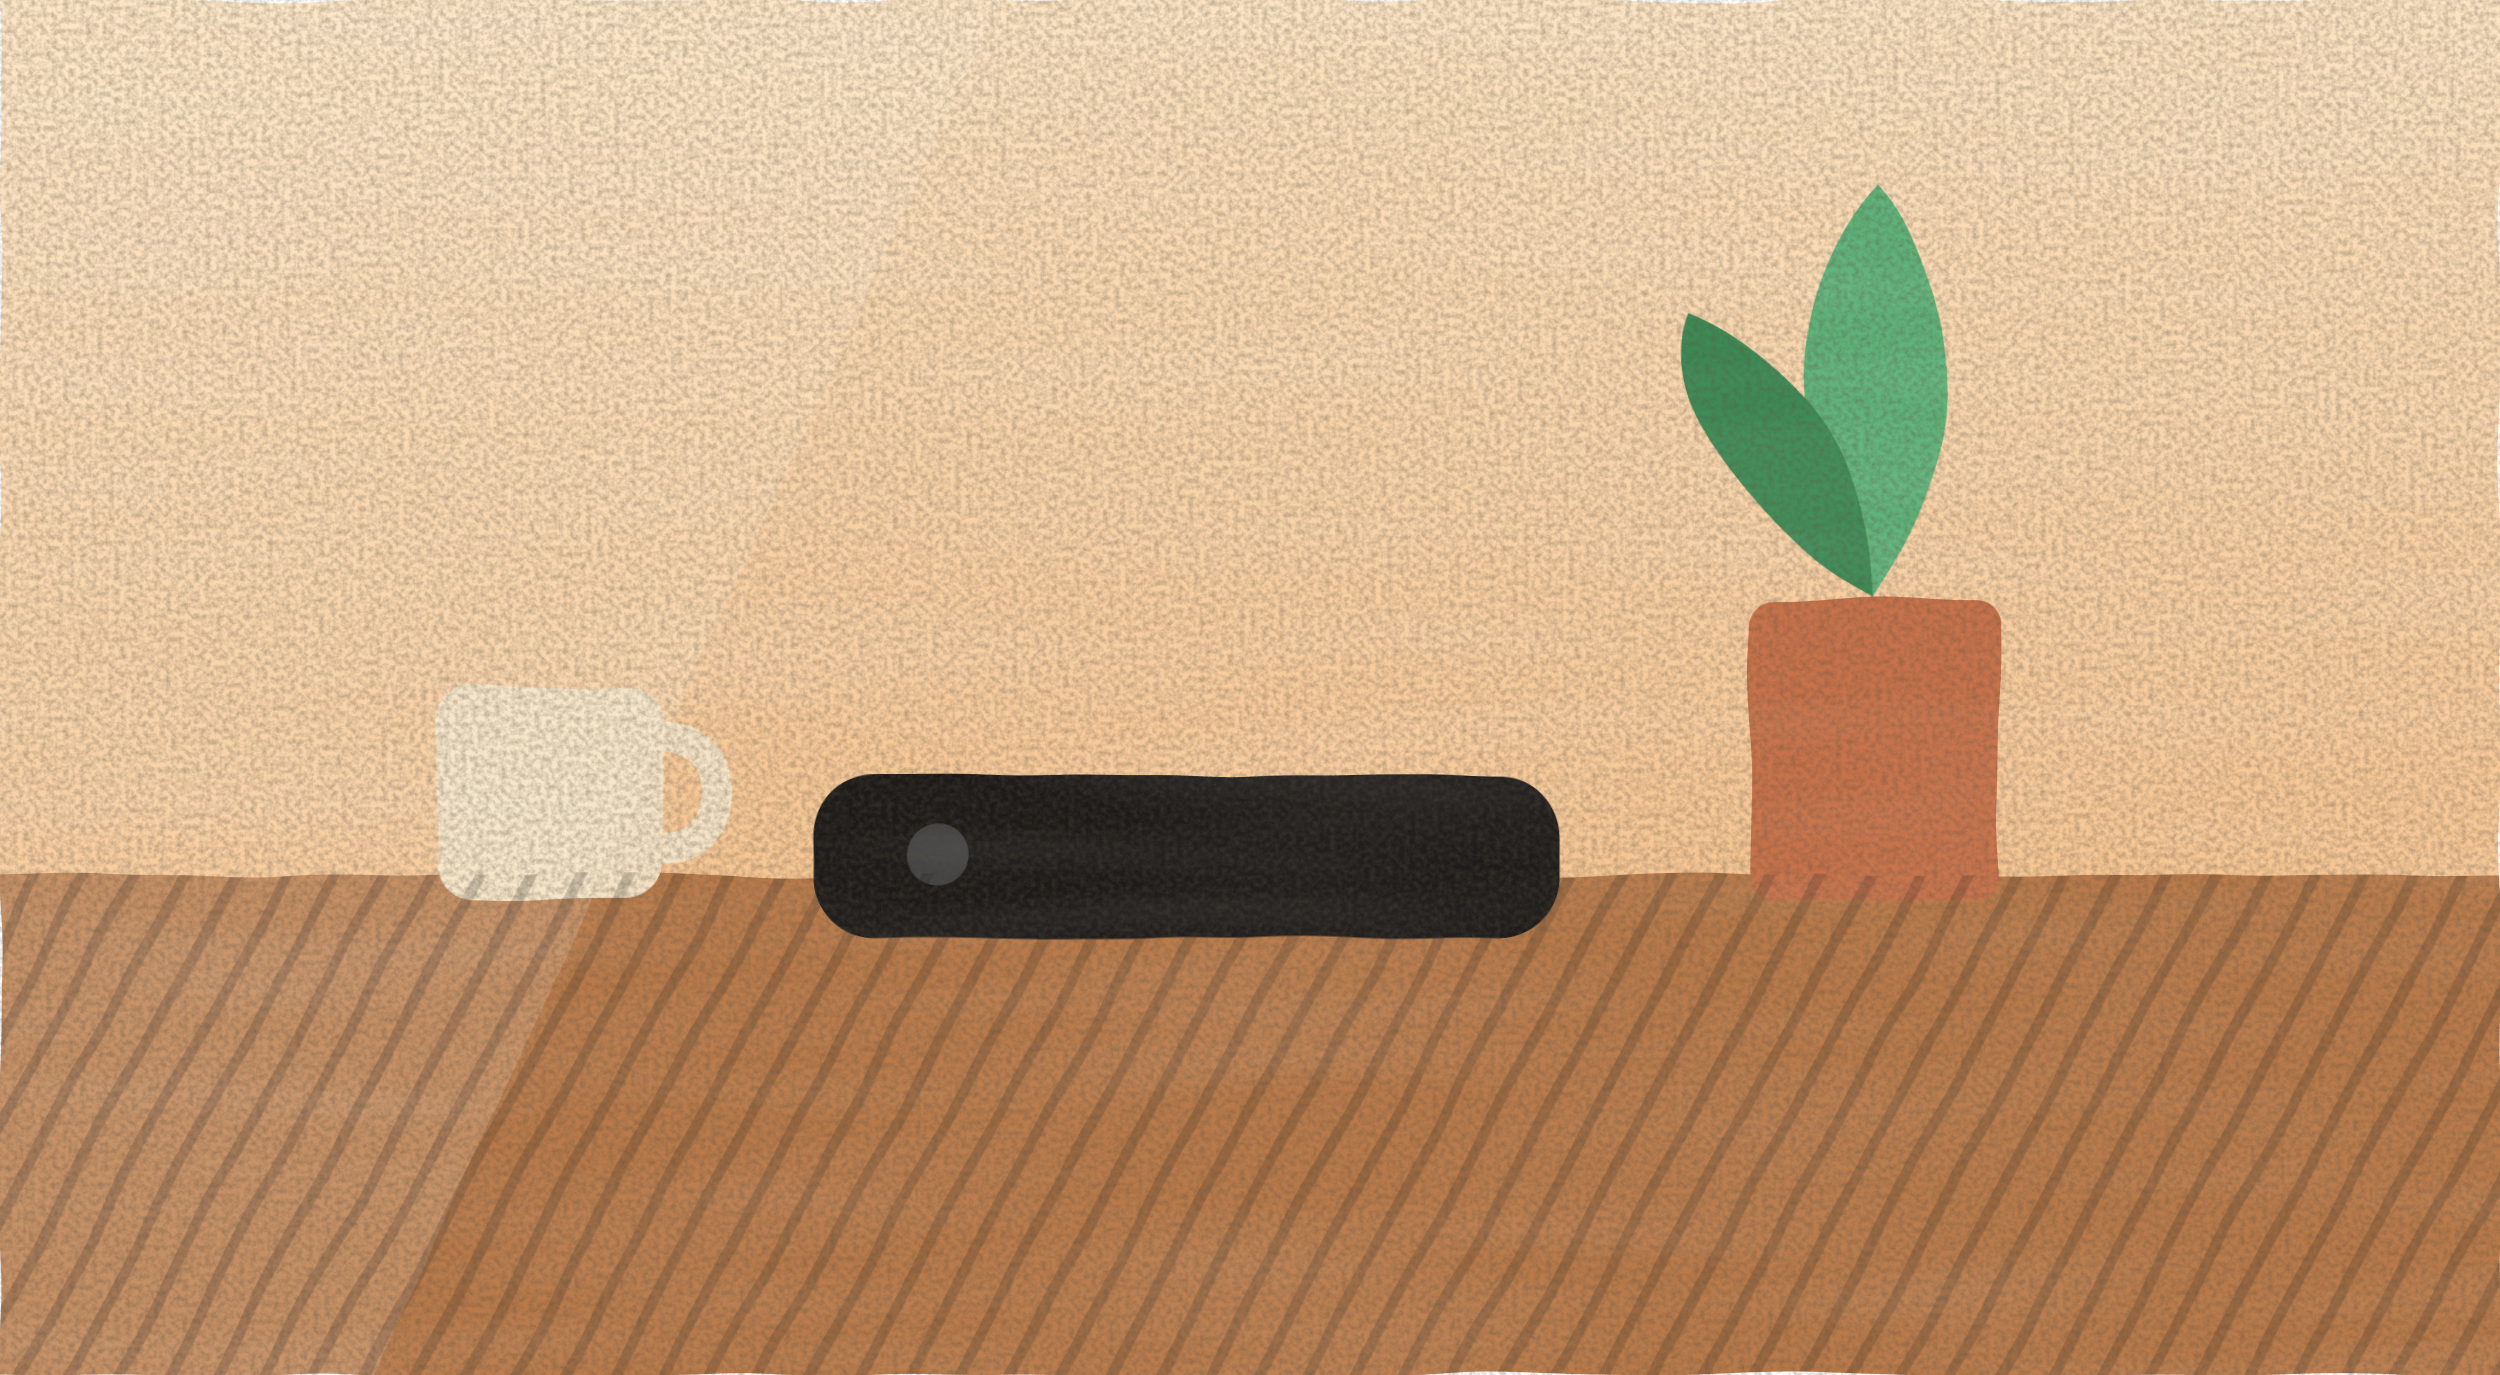
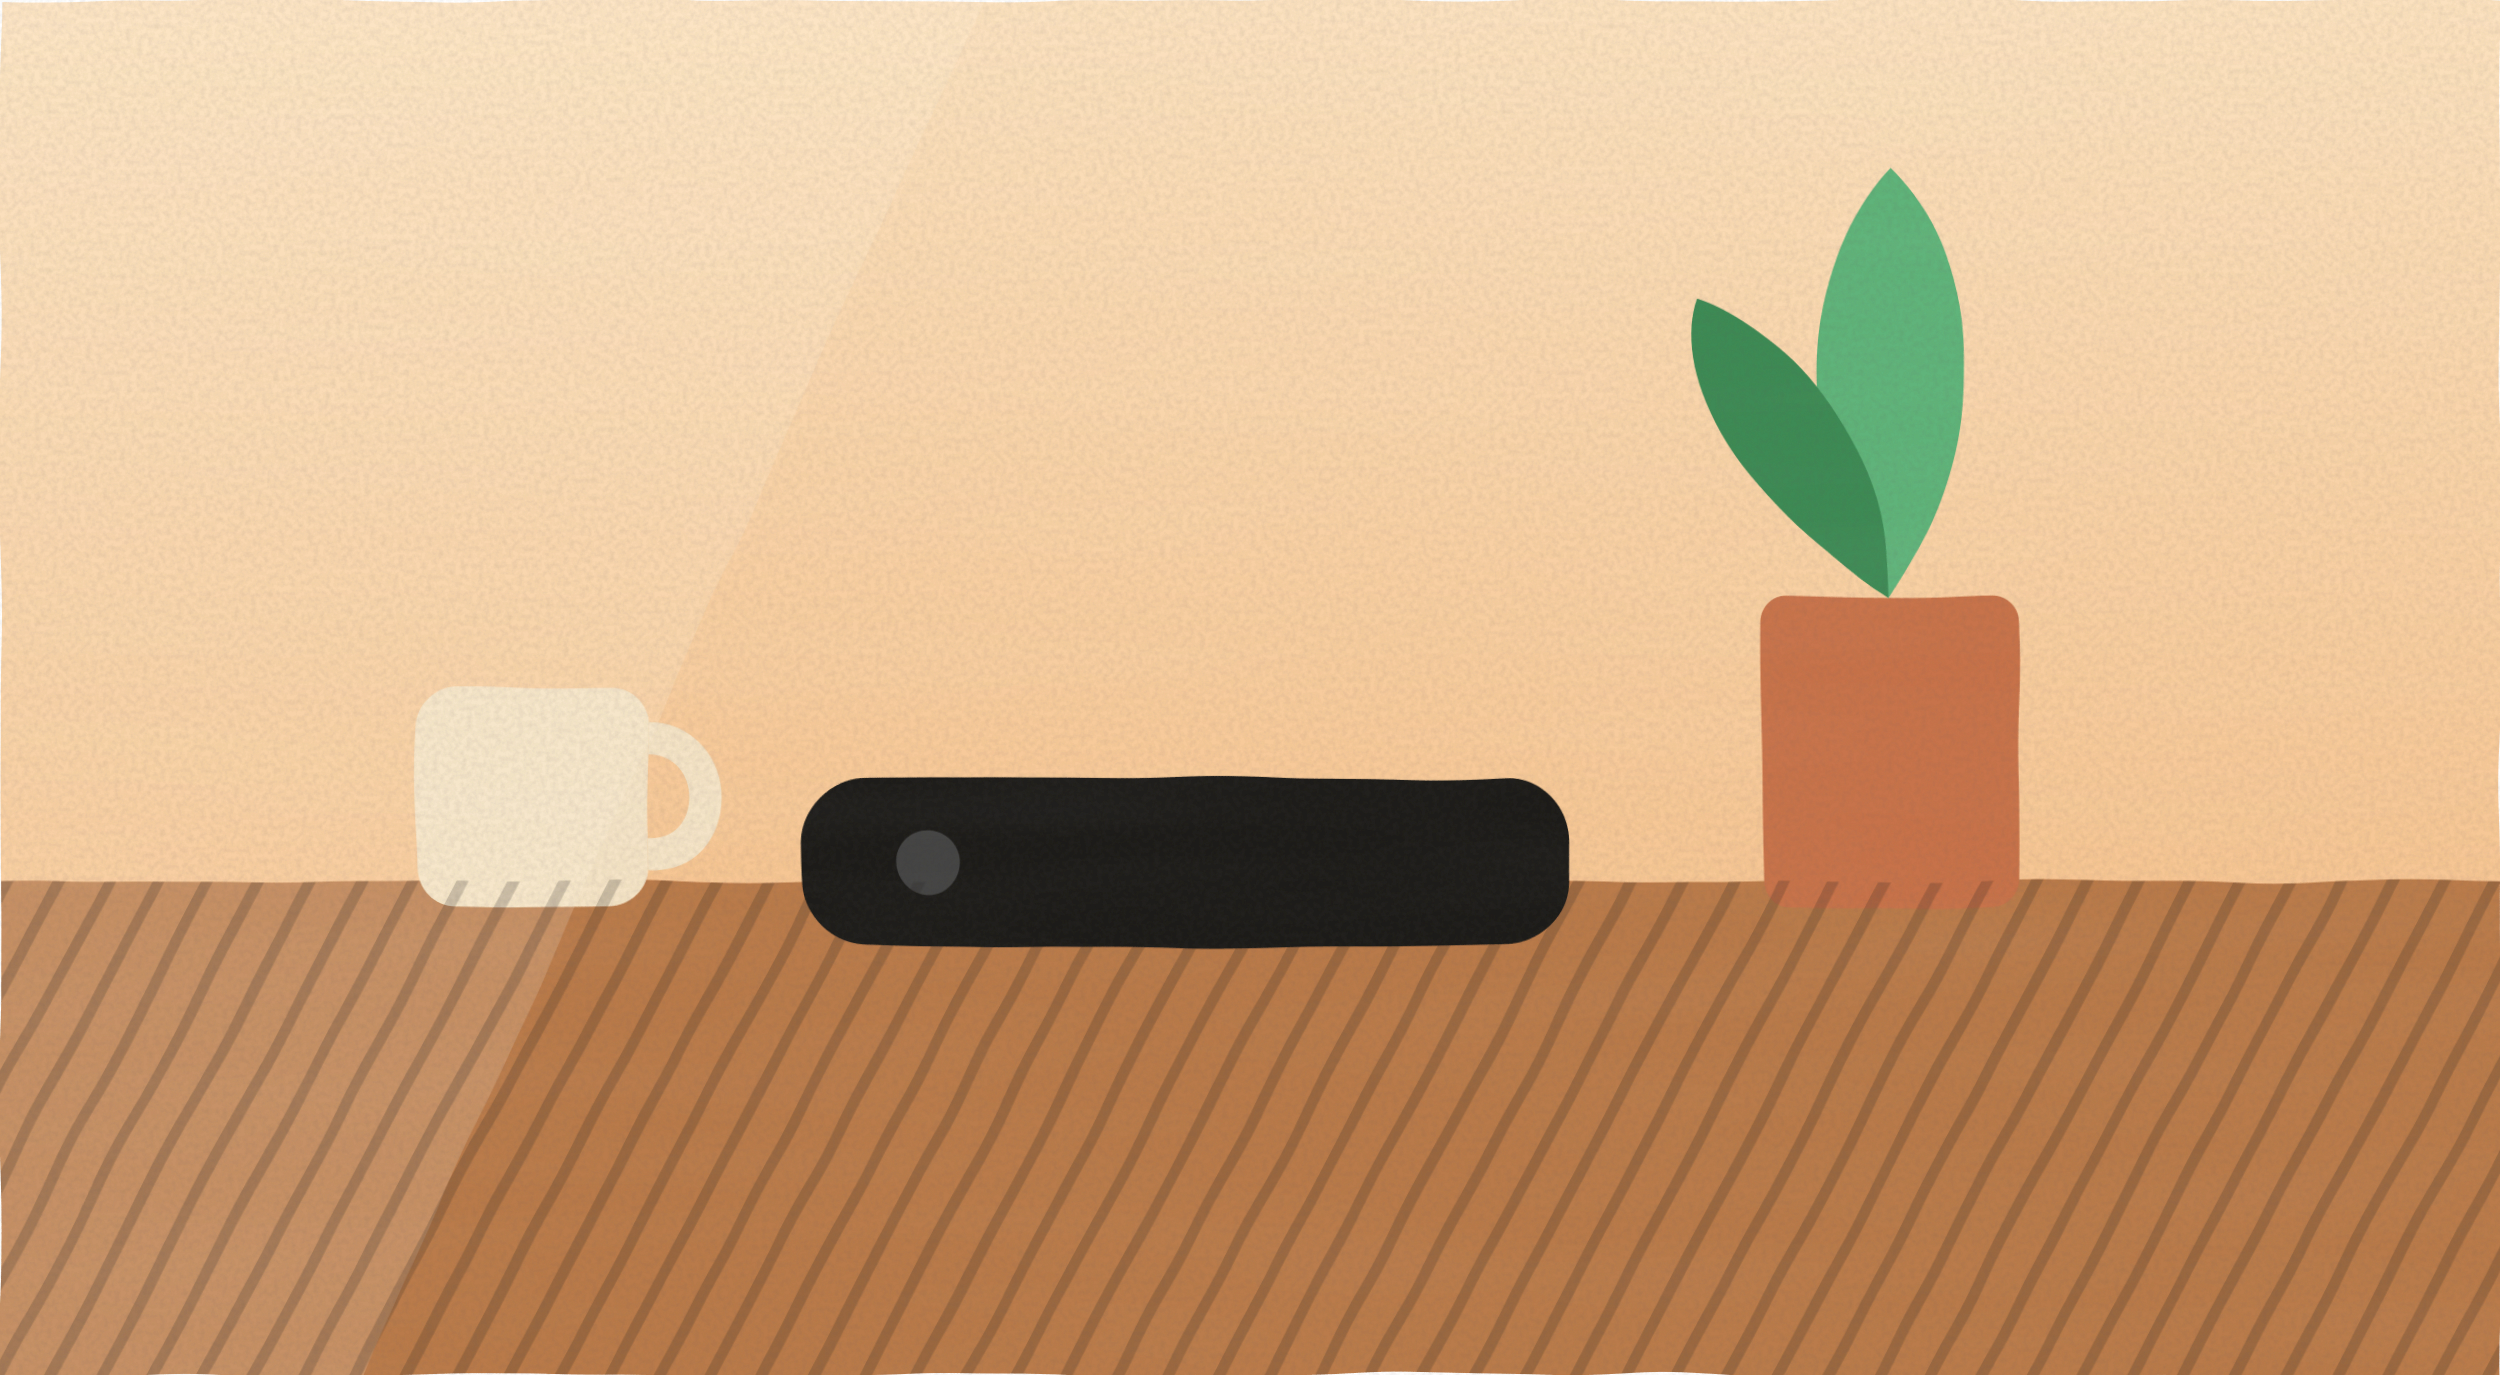
<svg xmlns="http://www.w3.org/2000/svg" viewBox="0 0 400 220" preserveAspectRatio="xMidYMid slice">
  <defs>
    <filter id="gP2portada" x="-5%" y="-5%" width="110%" height="110%">
-       <feTurbulence type="fractalNoise" baseFrequency=".035" numOctaves="2" seed="49" result="n" />
-       <feDisplacementMap in="SourceGraphic" in2="n" scale="2.2" xChannelSelector="R" yChannelSelector="G" />
+       <feTurbulence type="fractalNoise" baseFrequency=".035" numOctaves="2" seed="61" result="n" />
+       <feDisplacementMap in="SourceGraphic" in2="n" scale="1.6" xChannelSelector="R" yChannelSelector="G" />
    </filter>
    <filter id="tP2portada">
-       <feTurbulence type="fractalNoise" baseFrequency="1.1" numOctaves="3" seed="46" />
-       <feColorMatrix values="0 0 0 0 .1  0 0 0 0 .08  0 0 0 0 .05  0 0 0 0.66 -0.22" />
+       <feTurbulence type="fractalNoise" baseFrequency="1.1" numOctaves="3" seed="8" />
+       <feColorMatrix values="0 0 0 0 .1  0 0 0 0 .08  0 0 0 0 .05  0 0 0 0.18 -0.06" />
    </filter>
    <filter id="bP2portada">
-       <feTurbulence type="fractalNoise" baseFrequency=".012 .09" numOctaves="2" seed="13" />
+       <feTurbulence type="fractalNoise" baseFrequency=".012 .09" numOctaves="2" seed="27" />
      <feColorMatrix values="0 0 0 0 1  0 0 0 0 1  0 0 0 0 1  0 0 0 .5 -.2" />
    </filter>
    <pattern id="rP2portada" width="7" height="7" patternUnits="userSpaceOnUse" patternTransform="rotate(28)">
      <rect width="1.7" height="7" fill="#1c1b19" />
    </pattern>
  </defs>
-   <g filter="url(#gP2portada)">
-     <linearGradient id="dP2portada" x1="0" y1="0" x2="0" y2="1">
-       <stop offset="0" stop-color="#fbe2c0" />
-       <stop offset="1" stop-color="#f3b57a" />
-     </linearGradient>
-     <rect width="400" height="220" fill="url(#dP2portada)" />
-     <rect x="0" y="140" width="400" height="80" rx="0" fill="#b97a4a" opacity="1" />
-     <rect x="130" y="124" width="120" height="26" rx="10" fill="#1c1b19" opacity="1" />
-     <circle cx="150" cy="137" r="5" fill="#444" opacity="1" />
-     <rect x="280" y="96" width="40" height="48" rx="4" fill="#c7724a" opacity="1" />
-     <path d="M300 96c-20-30-10-56 0-66 10 10 20 36 0 66z" fill="#5fb37a" opacity="1" />
-     <path d="M300 96c-26-16-34-36-30-46 12 4 30 20 30 46z" fill="#3d8a55" opacity="1" />
-     <rect x="70" y="110" width="36" height="34" rx="6" fill="#f4e3c6" opacity="1" />
-     <path d="M106 118c12 0 12 18 0 18" fill="none" opacity="1" stroke="#f4e3c6" stroke-width="5" />
-     <path d="M0 0h160L60 220H0z" fill="#fff4e0" opacity="0.18" />
-     <path d="M0 140h400v80H0z" fill="url(#rP2portada)" opacity="0.2" />
+   <g transform="translate(-5 -4) scale(1.025 1.036)">
+     <g filter="url(#gP2portada)">
+       <linearGradient id="dP2portada" x1="0" y1="0" x2="0" y2="1">
+         <stop offset="0" stop-color="#fbe2c0" />
+         <stop offset="1" stop-color="#f3b57a" />
+       </linearGradient>
+       <rect width="400" height="220" fill="url(#dP2portada)" />
+       <rect x="0" y="140" width="400" height="80" rx="0" fill="#b97a4a" opacity="1" />
+       <rect x="130" y="124" width="120" height="26" rx="10" fill="#1c1b19" opacity="1" />
+       <circle cx="150" cy="137" r="5" fill="#444" opacity="1" />
+       <rect x="280" y="96" width="40" height="48" rx="4" fill="#c7724a" opacity="1" />
+       <path d="M300 96c-20-30-10-56 0-66 10 10 20 36 0 66z" fill="#5fb37a" opacity="1" />
+       <path d="M300 96c-26-16-34-36-30-46 12 4 30 20 30 46z" fill="#3d8a55" opacity="1" />
+       <rect x="70" y="110" width="36" height="34" rx="6" fill="#f4e3c6" opacity="1" />
+       <path d="M106 118c12 0 12 18 0 18" fill="none" opacity="1" stroke="#f4e3c6" stroke-width="5" />
+       <path d="M0 0h160L60 220H0z" fill="#fff4e0" opacity="0.18" />
+       <path d="M0 140h400v80H0z" fill="url(#rP2portada)" opacity="0.2" />
+     </g>
  </g>
-   <rect width="400" height="220" filter="url(#bP2portada)" opacity=".35" />
+   <rect width="400" height="220" filter="url(#bP2portada)" opacity=".1" />
  <rect width="400" height="220" filter="url(#tP2portada)" />
</svg>
